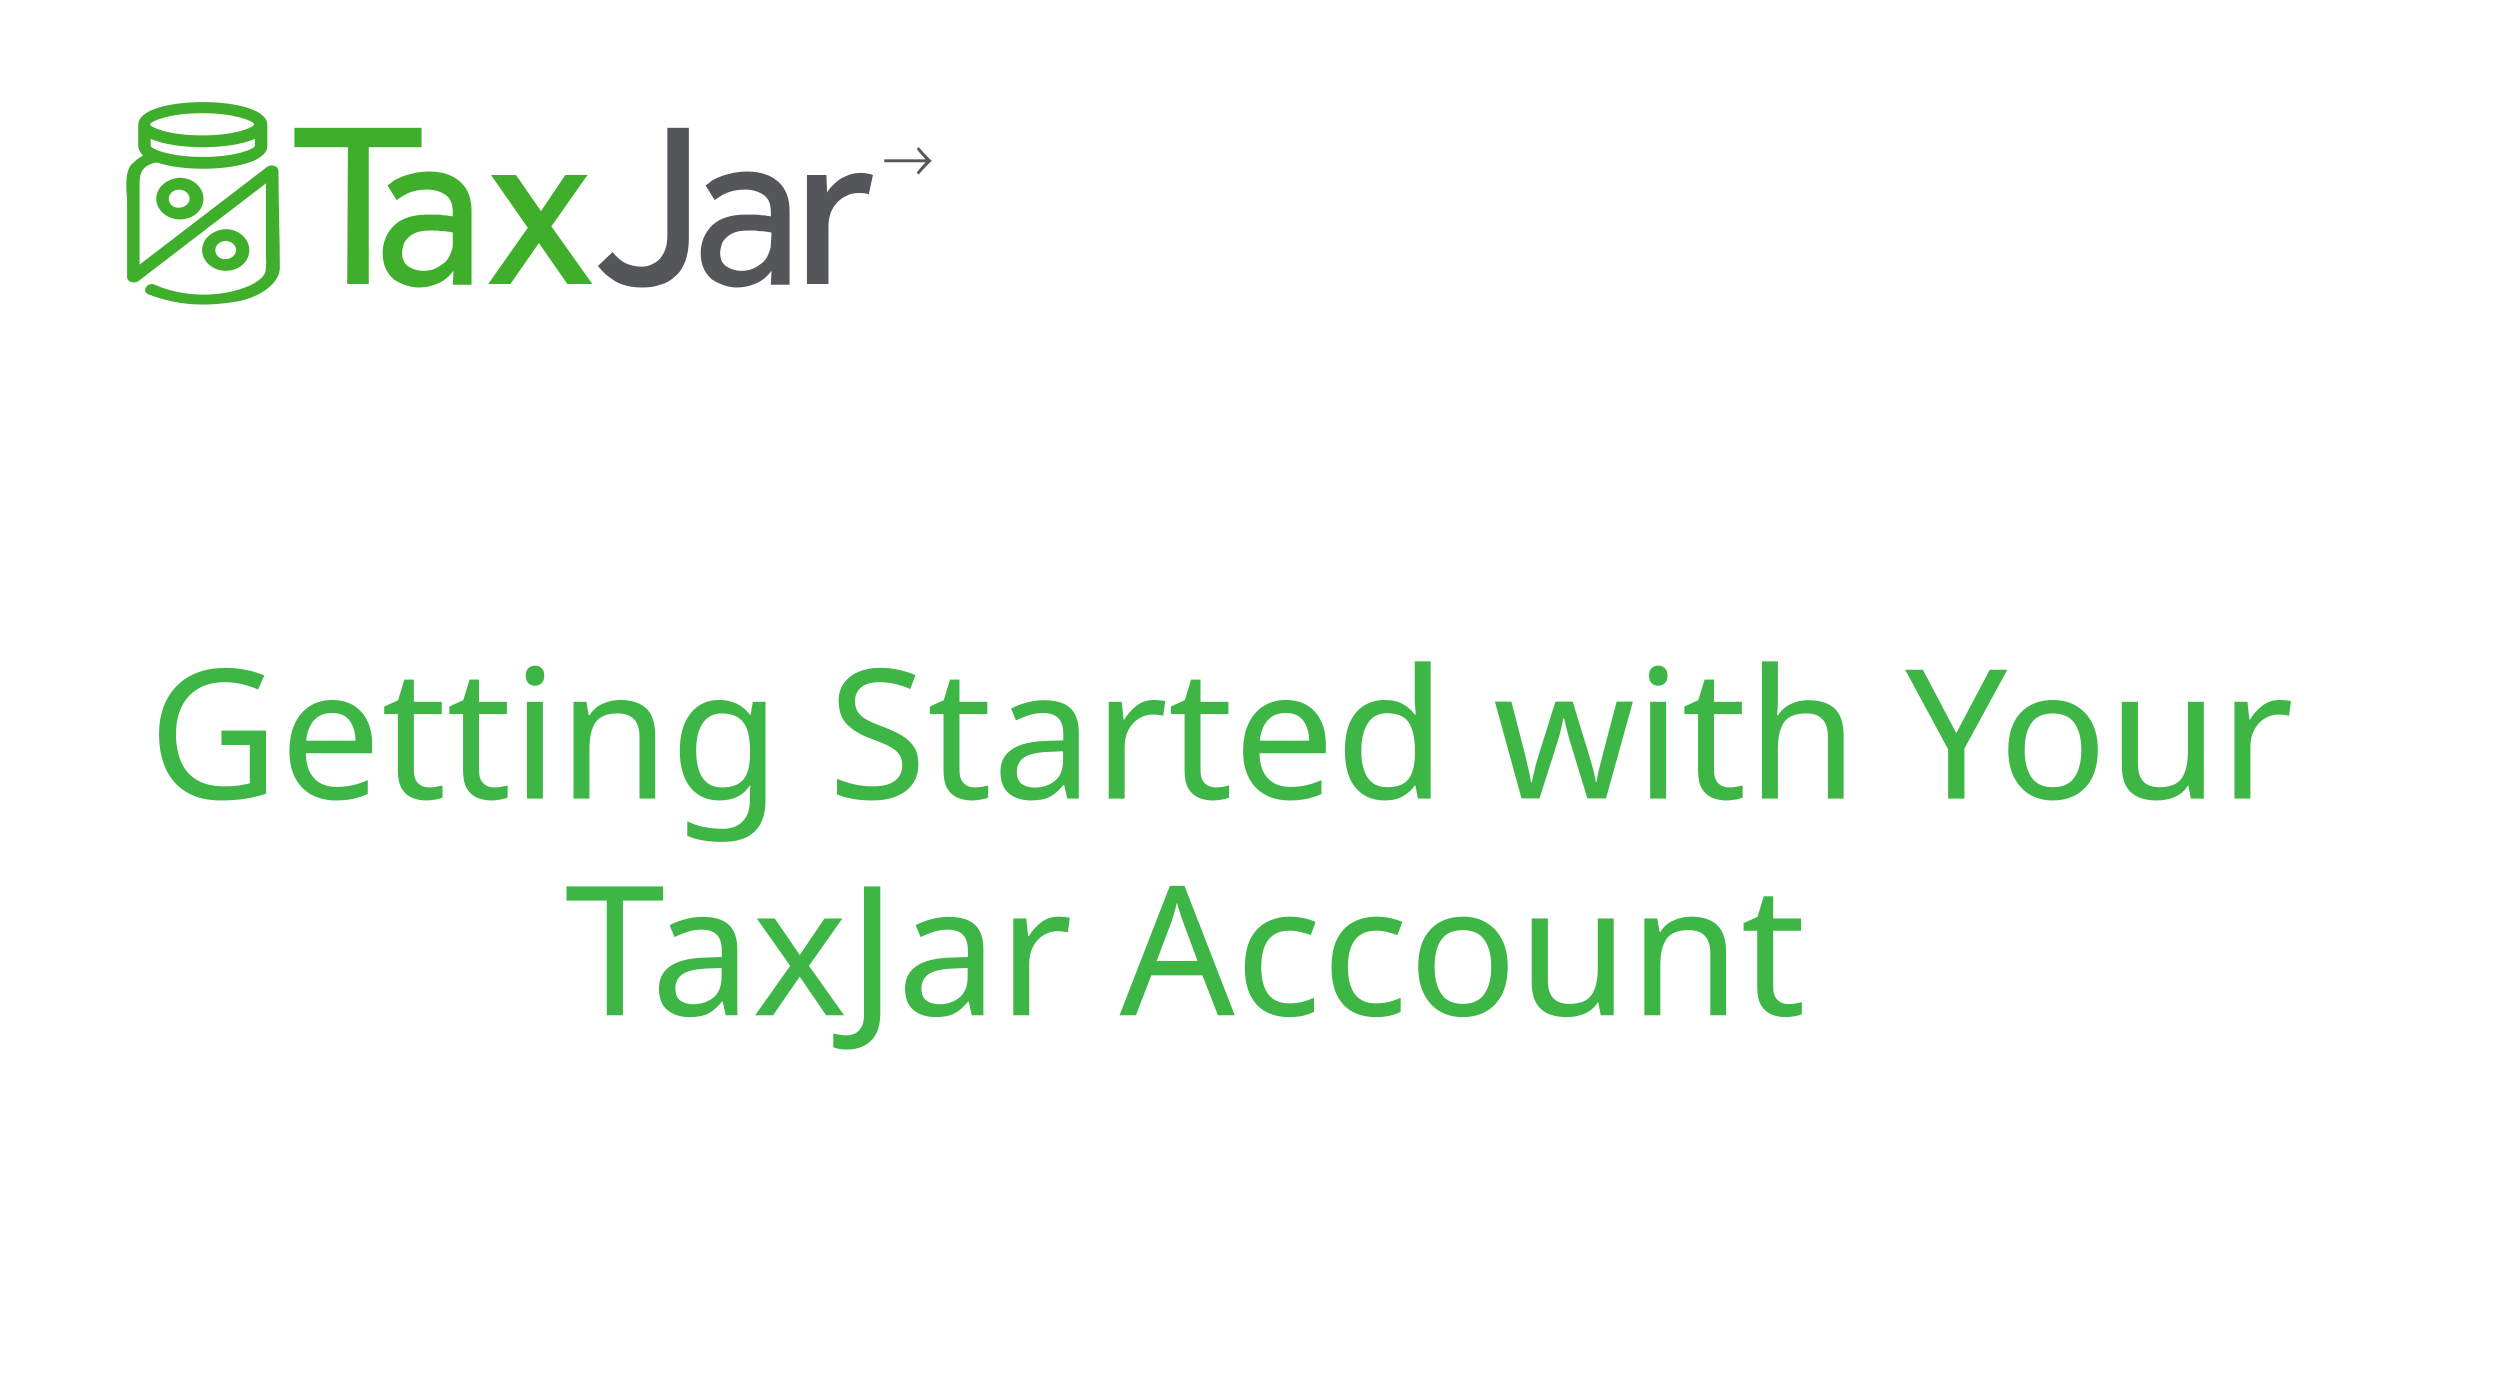
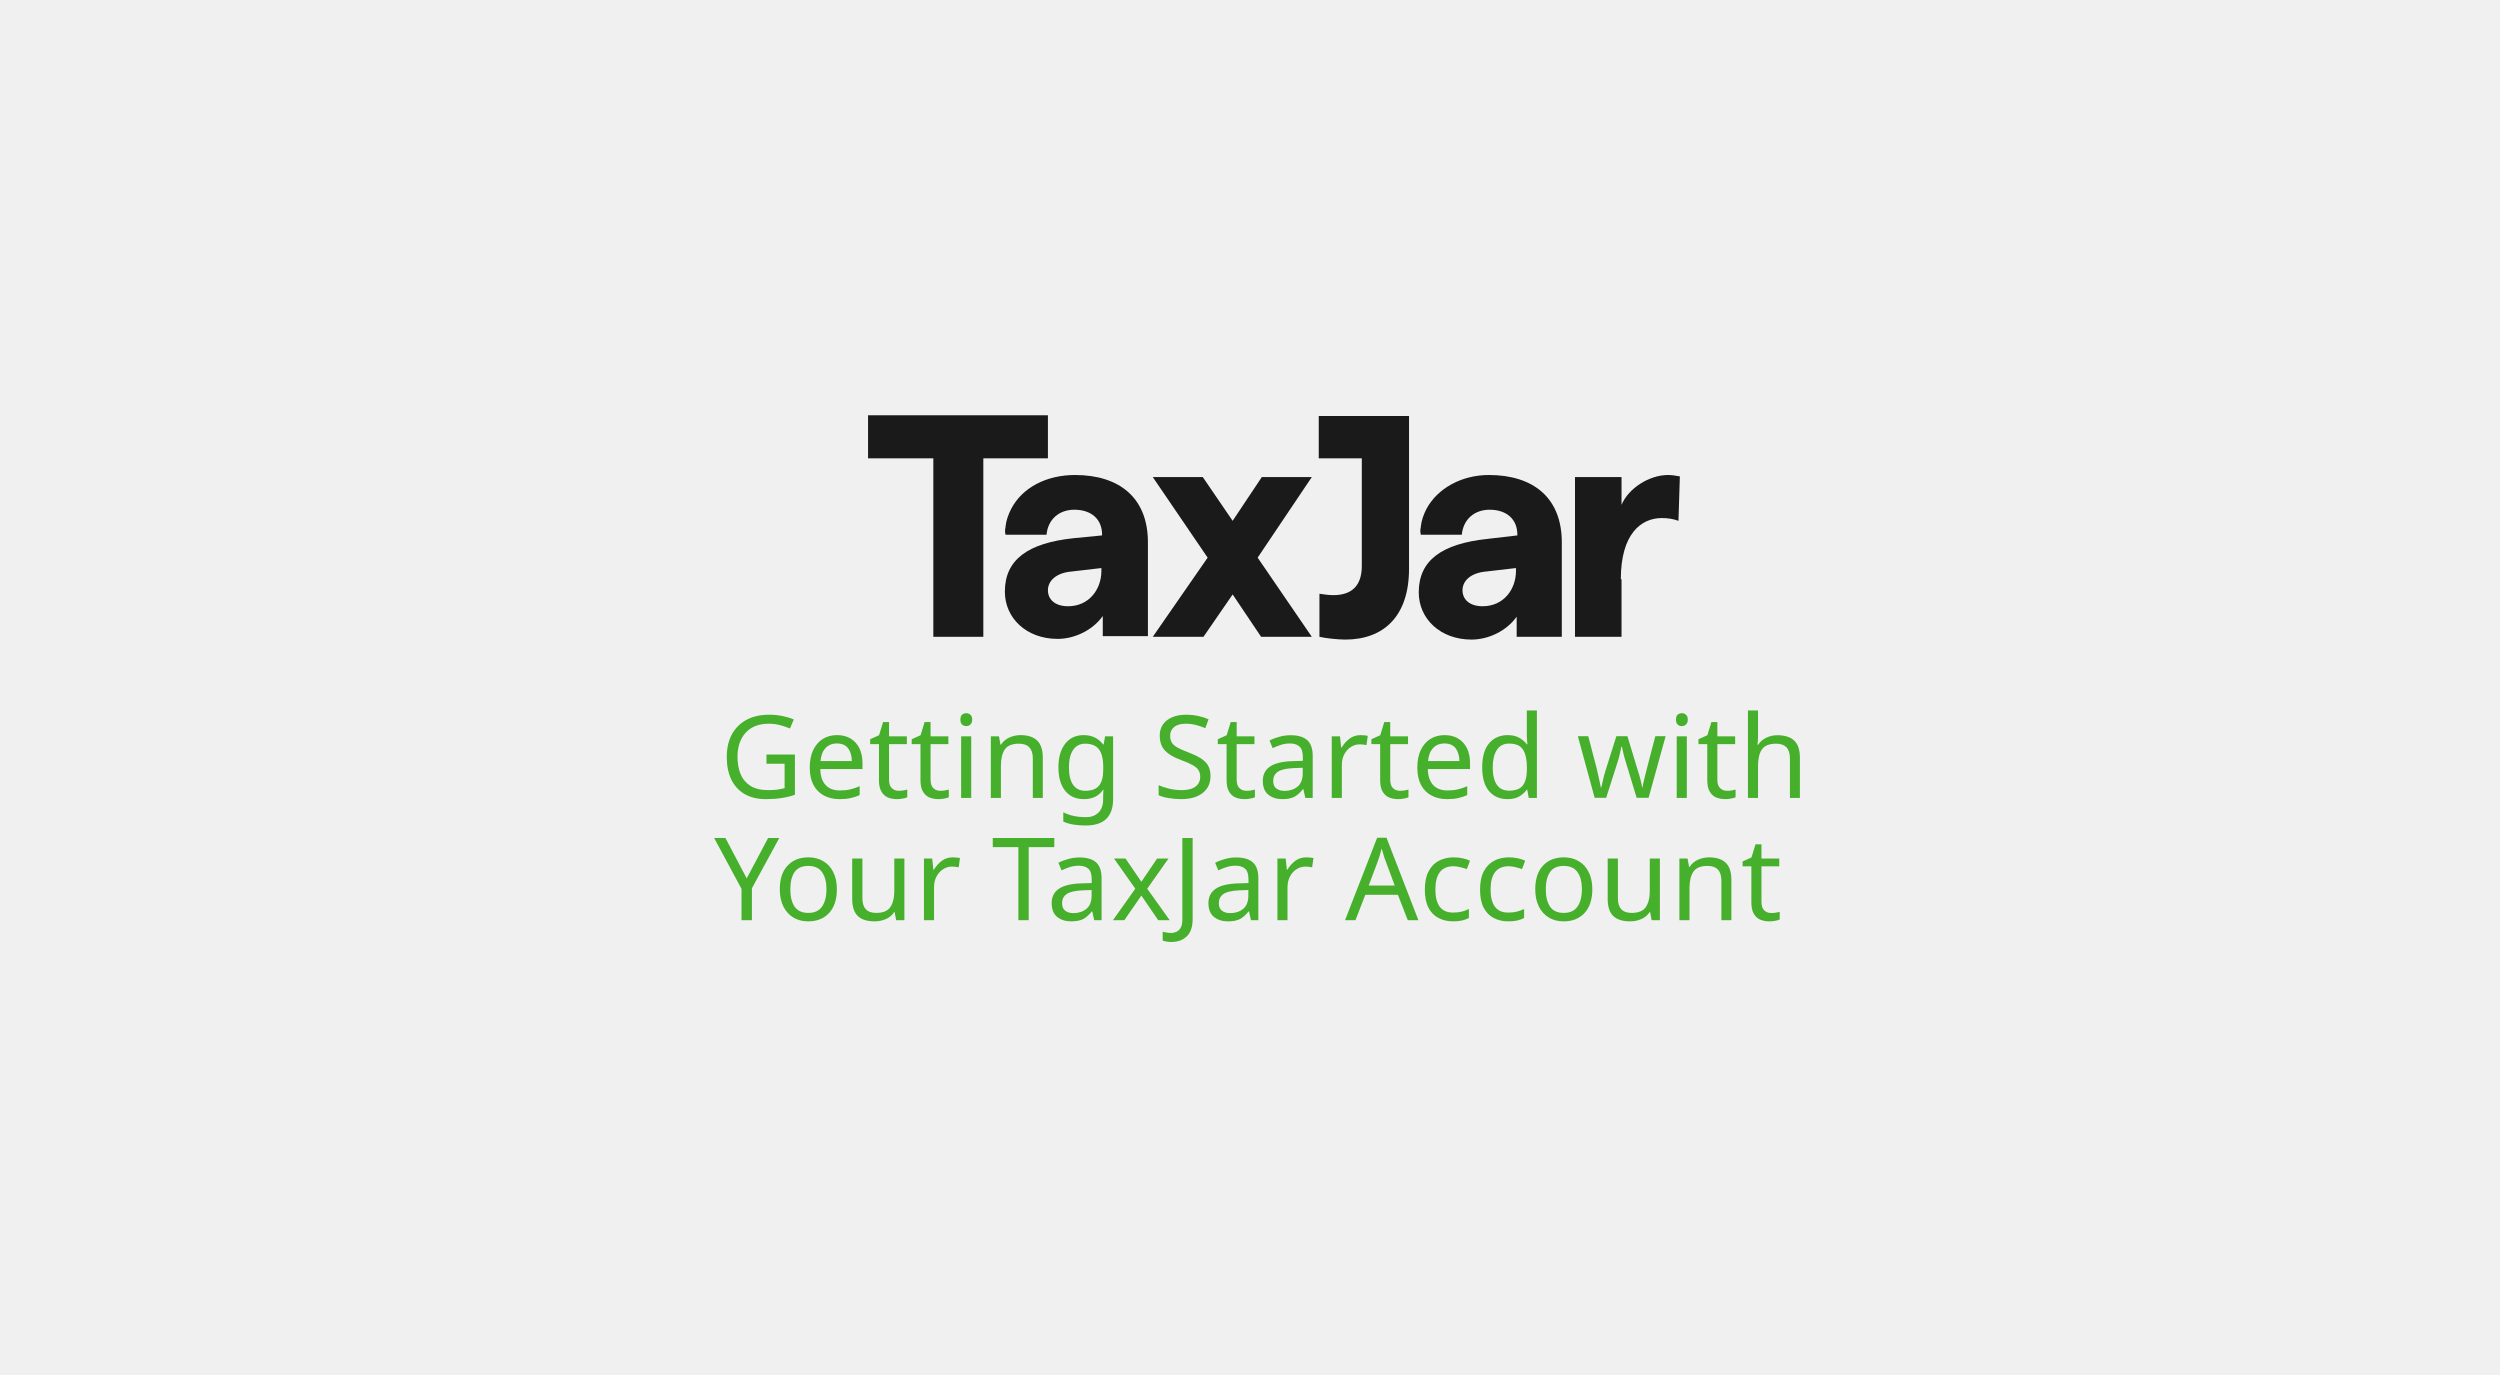
<svg xmlns="http://www.w3.org/2000/svg" version="1.1" id="Layer_1" x="0px" y="0px" viewBox="0 0 360 198" style="enable-background:new 0 0 360 198;" xml:space="preserve">
  <style type="text/css">
- 	.st0{fill:#FFFFFF;stroke:#000000;stroke-miterlimit:10;}
- 	.st1{fill:#3DB646;}
- 	.st2{font-family:'ArialRoundedMTBold';}
- 	.st3{font-size:26px;}
- 	.st4{fill:#3FAE2A;}
- 	.st5{fill:#55565A;}
- 	.st6{font-family:'Symbol';}
- 	.st7{font-size:7.532px;}
+ 	.st0{fill:#1A1A1A;}
+ 	.st1{fill:none;}
+ 	.st2{fill:#46AF2B;}
+ 	.st3{font-family:'Matter-Bold';}
+ 	.st4{font-size:16.563px;}
</style>
-   <rect x="-6" y="-2" class="st0" width="375" height="226" />
-   <g>
-     <text transform="matrix(1 0 0 1 21.312 115)" class="st1 st2 st3">Getting Started with Your</text>
-     <text transform="matrix(1 0 0 1 81.312 146.2)" class="st1 st2 st3">TaxJar Account</text>
-   </g>
  <g>
    <g>
-       <path class="st4" d="M22.5,28.6c0,1.6,1.5,3,3.4,3s3.4-1.3,3.4-3c0-1.6-1.5-3-3.4-3C24,25.7,22.5,27,22.5,28.6z M24.3,28.6    c0-0.7,0.7-1.3,1.5-1.3s1.5,0.6,1.5,1.3c0,0.7-0.7,1.3-1.5,1.3C25,30,24.3,29.4,24.3,28.6z" />
-     </g>
-     <g>
-       <path class="st4" d="M29.1,36c0,1.6,1.5,3,3.4,3c1.9,0,3.4-1.3,3.4-3c0-1.6-1.5-3-3.4-3C30.6,33.1,29.1,34.4,29.1,36z M31,36    c0-0.7,0.7-1.3,1.5-1.3S34,35.3,34,36s-0.7,1.3-1.5,1.3C31.7,37.4,31,36.8,31,36z" />
-     </g>
-     <g>
-       <path class="st4" d="M40.1,24.6c0-0.7-1-1-1.6-0.6c-6.1,4.7-12.3,9.4-18.4,14.1c0-2.2,0-4.5,0-6.7c0-1.7,0-3.3,0-5    c0-0.9,0.1-1.7,0.9-2.4c0.3-0.2,0.7-0.4,1-0.5c0.1,0,0.9-0.2,0.5-0.1h0.1c1.8,0.6,4.2,0.9,6.6,0.9c4.5,0,9.3-1,9.3-3.3v-3    c0-2.3-4.8-3.3-9.3-3.3s-9.3,1-9.3,3.3v3c0,0.5,0.3,1,0.7,1.4c-0.6,0.3-1.2,0.8-1.7,1.3c-1.1,1.4-0.6,3.9-0.6,5.6    c0,3.5,0,7.1,0,10.6c0,0.7,1,1,1.6,0.6c6.1-4.7,12.3-9.4,18.4-14.1c0,3.4,0,6.9,0,10.3c0,0.8,0.1,1.7-0.1,2.5    c-0.4,1.1-2,1.9-3.2,2.3c-4,1.4-8.9,1.2-12.7-0.5c-1.1-0.5-2,1-0.9,1.4c4.2,1.6,8.1,1.8,12.8,1c2.4-0.4,5.9-2.1,6.1-4.7    C40.3,34.1,40.1,29.4,40.1,24.6z M29.1,16.3c4.9,0,7.5,1.2,7.5,1.6s-2.6,1.6-7.5,1.6s-7.5-1.2-7.5-1.6    C21.7,17.5,24.2,16.3,29.1,16.3z M21.7,20c1.8,0.8,4.7,1.2,7.5,1.2s5.7-0.4,7.5-1.2v1c0,0.4-2.6,1.6-7.5,1.6s-7.5-1.2-7.5-1.6V20z    " />
+       <polygon class="st0" points="134.4,91.7 141.6,91.7 141.6,66 150.9,66 150.9,59.8 125,59.8 125,66 134.4,66   " />
+       <path class="st0" d="M196.1,81.5c0,2.9-1.5,4.2-4.1,4.2c-0.7,0-1.3-0.1-2-0.2v6.2c0.8,0.2,2.7,0.4,3.7,0.4c5.5,0,9.2-3.3,9.2-10.2    v-22h-6.8v0h-6.2V66h6.2V81.5z" />
+       <path class="st0" d="M145.6,73.3c-0.4,0.8-0.7,1.6-0.8,2.5l0,0.1c-0.1,0.4-0.1,0.7,0,1.1h5.9c0.2-2.2,1.8-3.6,4-3.6    c2.5,0,4,1.4,4,3.6v0.1l-4.1,0.4c-6.6,0.7-9.9,3.1-9.9,7.7c0,3.8,3.1,6.8,7.6,6.8c2.5,0,5.1-1.3,6.5-3.3v2.9h6.5V78.1    c0-6.5-4.2-9.7-10.5-9.7C150.7,68.4,147.2,70.2,145.6,73.3z M158.6,82.2c0,2.7-1.8,5.1-4.8,5.1c-1.9,0-2.9-1-2.9-2.3    c0-1.3,1.1-2.5,3.4-2.7l4.3-0.5l0,0.2V82.2z" />
+       <path class="st0" d="M214.2,77.6c-6.6,0.7-9.9,3.1-9.9,7.7c0,3.8,3.1,6.8,7.6,6.8c2.5,0,5.1-1.3,6.5-3.3v2.9h6.5V78.1    c0-6.5-4.2-9.7-10.5-9.7c-3.9,0-7.4,1.9-9,4.9c-0.4,0.8-0.7,1.6-0.8,2.5l0,0.1c-0.1,0.4-0.1,0.7,0,1.1h5.9c0.2-2.2,1.8-3.6,4-3.6    c2.5,0,4,1.4,4,3.6v0.1L214.2,77.6z M218.3,82.2c0,2.7-1.8,5.1-4.8,5.1c-1.9,0-2.9-1-2.9-2.3c0-1.3,1.1-2.5,3.4-2.7l4.3-0.5l0,0.2    V82.2z" />
+       <path class="st0" d="M233.4,83.4c0-6.5,2.9-8.8,5.9-8.8c0.8,0,1.6,0.1,2.4,0.4l0.2-6.4c-0.6-0.1-1.1-0.2-1.7-0.2    c-2.7,0-5.7,1.9-6.7,4.3v-4h-6.7v23h6.7V83.4z" />
+       <polygon class="st0" points="173.3,91.7 177.5,85.6 181.6,91.7 188.9,91.7 181.1,80.3 188.9,68.7 181.7,68.7 177.5,75 173.2,68.7     166,68.7 173.9,80.3 166,91.7   " />
    </g>
  </g>
-   <path class="st4" d="M50.1,21.2h-7.7v-2.8h18.3v2.8h-7.6v19.7H50L50.1,21.2L50.1,21.2z" />
-   <path class="st4" d="M65.3,39c-0.6,0.8-1.3,1.4-2.2,1.8c-0.9,0.4-1.8,0.6-2.8,0.6c-0.6,0-1.2-0.1-1.8-0.3s-1.2-0.5-1.7-0.8  c-0.5-0.4-0.9-0.9-1.2-1.5s-0.5-1.4-0.5-2.3c0-1.7,0.6-3,1.7-4.1c1.1-1,2.7-1.5,4.8-1.5c0.3,0,0.7,0,1.1,0c0.4,0,0.7,0,1.1,0.1  c0.3,0,0.6,0,0.9,0.1c0.3,0,0.4,0,0.5,0.1v-0.6c0-1.2-0.3-2-1-2.5c-0.7-0.5-1.6-0.8-2.7-0.8c-1.1,0-2,0.2-2.7,0.5s-1.2,0.7-1.7,1  l-1.3-2.1c0.3-0.2,0.6-0.4,0.9-0.7c0.4-0.2,0.8-0.4,1.3-0.6s1-0.3,1.7-0.5c0.6-0.1,1.3-0.2,2.1-0.2c1.9,0,3.4,0.5,4.5,1.5  s1.6,2.4,1.6,4.2v9.2c0,0.5,0,1,0,1.4h-2.7L65.3,39z M65.3,33.5c-0.1,0-0.3-0.1-0.5-0.1s-0.5-0.1-0.8-0.1c-0.3,0-0.7,0-1-0.1  c-0.4,0-0.7,0-1.1,0c-0.8,0-1.5,0.1-2,0.3S59,34,58.7,34.3s-0.5,0.6-0.6,1s-0.2,0.7-0.2,1.1c0,0.9,0.3,1.5,0.8,1.9  C59.3,38.7,60,39,61,39c0.6,0,1.1-0.1,1.6-0.3s0.9-0.5,1.3-0.8s0.7-0.7,0.9-1.2s0.4-0.9,0.4-1.4v-1.8H65.3z" />
-   <path class="st4" d="M76,32.8l-5.3-7.6h3.6l3.6,5.2l3.5-5.2h3.2l-5.2,7.4l5.9,8.3h-3.6L77.6,35l-4.1,5.9h-3.2L76,32.8z" />
-   <path class="st5" d="M88.2,36.3c0.6,0.7,1.2,1.3,1.9,1.6c0.6,0.3,1.4,0.5,2.3,0.5c0.5,0,1-0.1,1.4-0.3s0.8-0.4,1.2-0.8  c0.3-0.4,0.6-0.8,0.8-1.4c0.2-0.6,0.3-1.2,0.3-2V18.4h3.1v15.9c0,1.3-0.2,2.4-0.5,3.3c-0.4,0.9-0.8,1.7-1.5,2.2  c-0.6,0.6-1.3,1-2.1,1.2c-0.8,0.3-1.7,0.4-2.6,0.4c-1.6,0-2.9-0.3-3.9-0.9c-1-0.6-1.8-1.3-2.5-2.2L88.2,36.3z" />
-   <path class="st5" d="M111.1,39c-0.6,0.8-1.3,1.4-2.2,1.8c-0.9,0.4-1.8,0.6-2.8,0.6c-0.6,0-1.2-0.1-1.8-0.3c-0.6-0.2-1.2-0.5-1.7-0.8  c-0.5-0.4-0.9-0.9-1.2-1.5c-0.3-0.6-0.5-1.4-0.5-2.3c0-1.7,0.6-3,1.7-4.1c1.1-1,2.7-1.5,4.8-1.5c0.3,0,0.7,0,1.1,0s0.7,0,1.1,0.1  c0.3,0,0.6,0,0.9,0.1c0.3,0,0.4,0,0.5,0.1v-0.6c0-1.2-0.3-2-1-2.5s-1.6-0.8-2.7-0.8s-2,0.2-2.7,0.5s-1.2,0.7-1.7,1l-1.3-2.1  c0.3-0.2,0.6-0.4,0.9-0.7c0.4-0.2,0.8-0.4,1.3-0.6s1-0.3,1.7-0.5c0.6-0.1,1.3-0.2,2.1-0.2c1.9,0,3.4,0.5,4.5,1.5s1.6,2.4,1.6,4.2  v9.2c0,0.5,0,1,0,1.4H111L111.1,39z M111.1,33.5c-0.1,0-0.3-0.1-0.5-0.1s-0.5-0.1-0.8-0.1s-0.7,0-1-0.1c-0.4,0-0.7,0-1.1,0  c-0.8,0-1.5,0.1-2,0.3s-0.9,0.5-1.2,0.8c-0.3,0.3-0.5,0.6-0.6,1s-0.2,0.7-0.2,1.1c0,0.9,0.3,1.5,0.8,1.9c0.6,0.4,1.3,0.7,2.3,0.7  c0.6,0,1.1-0.1,1.6-0.3s0.9-0.5,1.3-0.8s0.7-0.7,0.9-1.2c0.2-0.5,0.4-0.9,0.4-1.4L111.1,33.5L111.1,33.5z" />
-   <path class="st5" d="M116.2,40.9V26.7c0-0.5,0-1,0-1.5h2.8l0.1,2.5c0.2-0.3,0.4-0.6,0.7-0.9c0.3-0.3,0.6-0.6,1-0.9s0.9-0.5,1.4-0.7  s1.1-0.3,1.8-0.3c0.3,0,0.6,0,0.9,0.1c0.3,0,0.5,0.1,0.8,0.2l-0.6,2.8c-0.4-0.2-0.9-0.2-1.5-0.2s-1.2,0.1-1.7,0.4  c-0.5,0.2-1,0.6-1.4,1s-0.7,1-0.9,1.5c-0.2,0.6-0.3,1.2-0.3,1.9v8.3H116.2z" />
-   <text transform="matrix(1 0 0 1 126.9629 25.0242)" class="st5 st6 st7">®</text>
+   <rect x="35.8" y="103.2" class="st1" width="295.3" height="50.1" />
+   <text transform="matrix(1 0 0 1 103.6392 114.9033)">
+     <tspan x="0" y="0" class="st2 st3 st4">Getting Started with </tspan>
+     <tspan x="-0.8" y="17.6" class="st2 st3 st4">Your TaxJar Account</tspan>
+   </text>
</svg>
